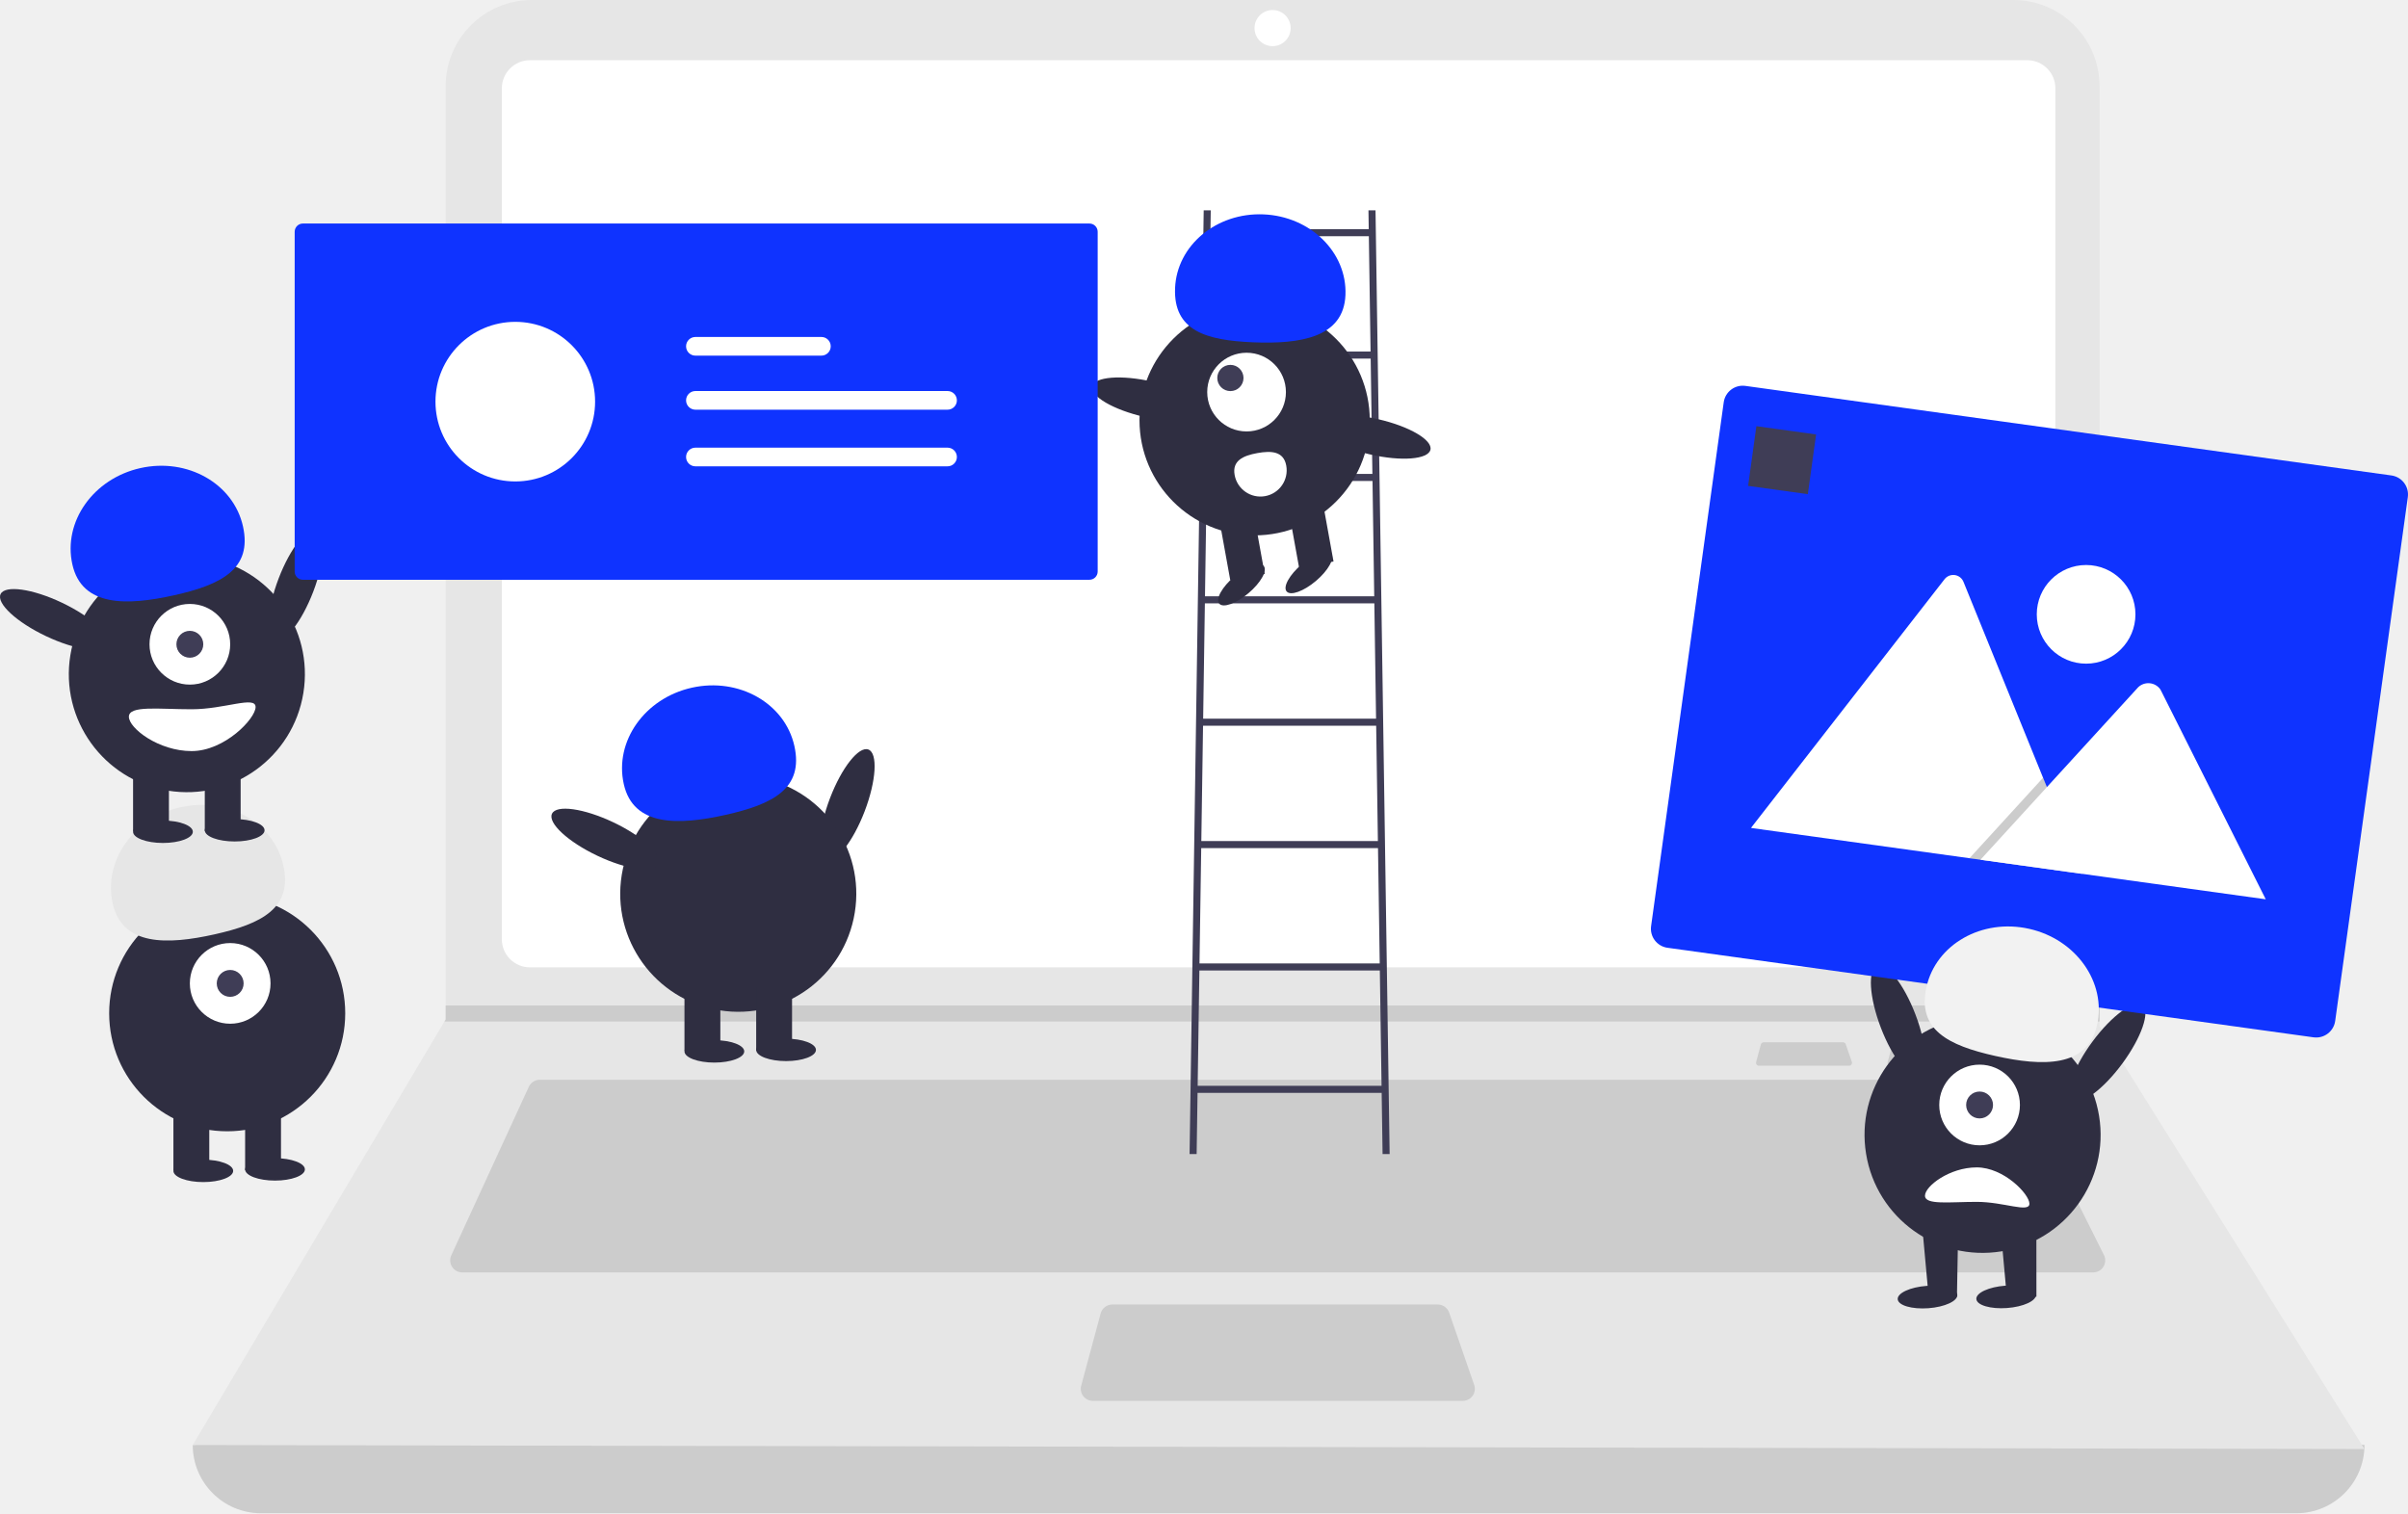
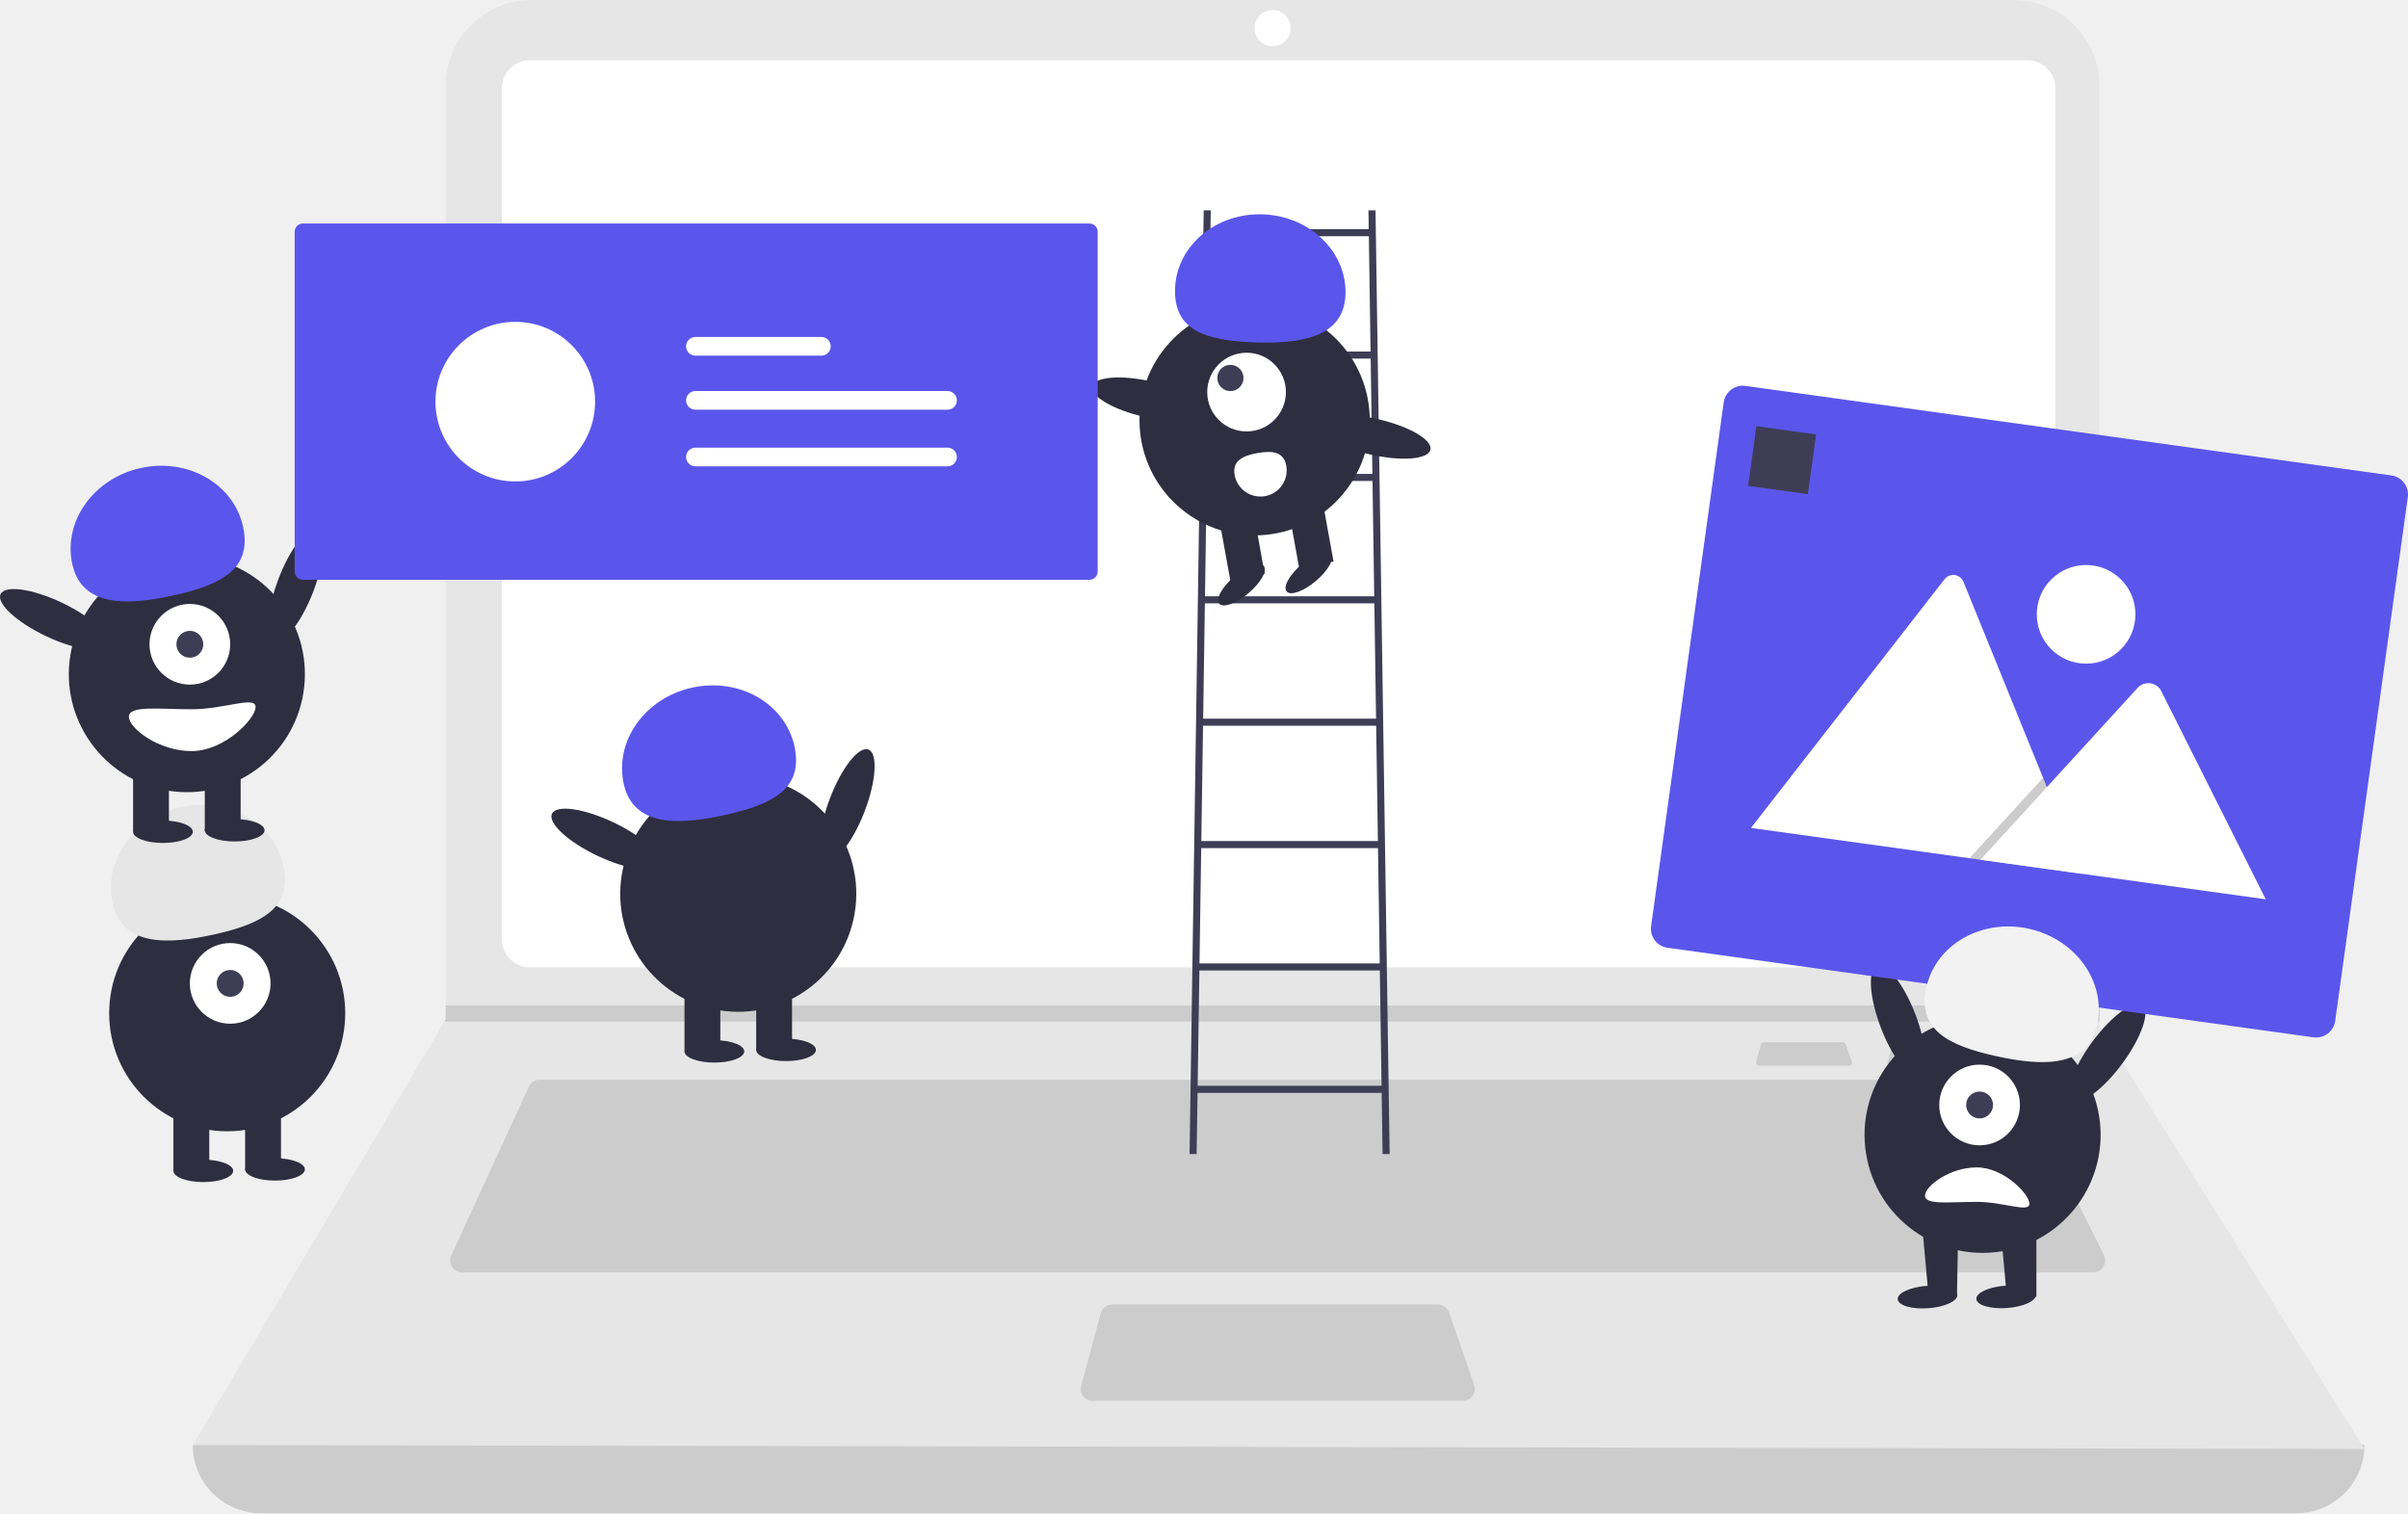
<svg xmlns="http://www.w3.org/2000/svg" id="f241e7b9-92bc-4a39-8e1f-dd6f59c49ece" data-name="Layer 1" width="878.64" height="552.215" viewBox="0 0 878.64 552.215">
  <path d="M998.543,726.107H255.909a24.901,24.901,0,0,1-24.901-24.901v0q403.807-46.93,792.435,0v0A24.901,24.901,0,0,1,998.543,726.107Z" transform="translate(-160.6798 -173.8927)" fill="#ccc" />
  <path d="M1023.444,702.671,231.008,701.206l91.84-154.532.439-.732V205.37a31.475,31.475,0,0,1,31.478-31.478H895.292a31.475,31.475,0,0,1,31.478,31.478v342.915Z" transform="translate(-160.6798 -173.8927)" fill="#e6e6e6" />
  <path d="M354.048,195.864a10.265,10.265,0,0,0-10.253,10.253V516.647a10.265,10.265,0,0,0,10.253,10.253H900.404a10.266,10.266,0,0,0,10.253-10.253V206.117a10.265,10.265,0,0,0-10.253-10.253Z" transform="translate(-160.6798 -173.8927)" fill="#fff" />
  <path d="M357.639,567.913a4.406,4.406,0,0,0-3.992,2.558l-28.299,61.52a4.394,4.394,0,0,0,3.992,6.231H924.45a4.394,4.394,0,0,0,3.929-6.36l-30.76-61.52a4.372,4.372,0,0,0-3.929-2.429Z" transform="translate(-160.6798 -173.8927)" fill="#ccc" />
  <circle cx="464.349" cy="10.253" r="6.591" fill="#fff" />
  <path d="M566.534,649.94a4.401,4.401,0,0,0-4.243,3.251l-7.099,26.366a4.394,4.394,0,0,0,4.243,5.537H694.433a4.393,4.393,0,0,0,4.151-5.832l-9.126-26.366a4.397,4.397,0,0,0-4.153-2.957Z" transform="translate(-160.6798 -173.8927)" fill="#ccc" />
  <polygon points="766.09 366.922 766.09 372.782 162.169 372.782 162.623 372.049 162.623 366.922 766.09 366.922" fill="#ccc" />
  <path d="M852.227,554.237a1.072,1.072,0,0,0-1.033.792l-1.729,6.42a1.07,1.07,0,0,0,1.033,1.348H883.372a1.07,1.07,0,0,0,1.011-1.42l-2.222-6.42a1.071,1.071,0,0,0-1.011-.72Z" transform="translate(-160.6798 -173.8927)" fill="#ccc" />
  <path d="M804.227,554.237a1.072,1.072,0,0,0-1.033.792l-1.729,6.42a1.07,1.07,0,0,0,1.033,1.348H835.372a1.07,1.07,0,0,0,1.011-1.42l-2.222-6.42a1.071,1.071,0,0,0-1.011-.72Z" transform="translate(-160.6798 -173.8927)" fill="#ccc" />
  <path d="M665.161,595.032h2.576l-5.153-344.388h-2.576l.103,6.871H602.364l.103-6.871h-2.576l-5.153,344.388h2.576l.334-22.329h67.179Zm-3.714-248.2H601.028l.63-42.082h59.16Zm.039,2.576.63,42.082h-61.756l.63-42.082Zm.668,44.659.63,42.082H599.691l.63-42.082Zm.668,44.659.63,42.082H599.023l.63-42.082Zm.668,44.659.63,42.082H598.355l.63-42.082ZM660.15,260.091l.63,42.082H601.696l.63-42.082ZM597.687,570.126l.63-42.082h65.842l.63,42.082Z" transform="translate(-160.6798 -173.8927)" fill="#3f3d56" />
  <circle cx="457.794" cy="153.358" r="42.012" fill="#2f2e41" />
  <rect x="632.562" y="357.238" width="12.763" height="22.867" transform="translate(-216.1336 -54.17899) rotate(-10.26106)" fill="#2f2e41" />
  <rect x="607.444" y="361.785" width="12.763" height="22.867" transform="translate(-217.3453 -58.58065) rotate(-10.26106)" fill="#2f2e41" />
  <ellipse cx="613.672" cy="387.298" rx="10.636" ry="3.989" transform="translate(-265.6056 314.4538) rotate(-40.26106)" fill="#2f2e41" />
  <ellipse cx="638.267" cy="382.846" rx="10.636" ry="3.989" transform="translate(-256.9018 329.2941) rotate(-40.26106)" fill="#2f2e41" />
  <circle cx="454.853" cy="143.081" r="14.359" fill="#fff" />
  <circle cx="448.952" cy="137.934" r="4.786" fill="#3f3d56" />
-   <path d="M651.616,281.545c.632-15.554-12.773-28.728-29.941-29.425s-31.597,11.346-32.229,26.9,11.302,19.087,28.47,19.785S650.984,297.099,651.616,281.545Z" transform="translate(-160.6798 -173.8927)" fill="#0f33ff" />
+   <path d="M651.616,281.545c.632-15.554-12.773-28.728-29.941-29.425s-31.597,11.346-32.229,26.9,11.302,19.087,28.47,19.785S650.984,297.099,651.616,281.545Z" transform="translate(-160.6798 -173.8927)" fill="#5a56eb" />
  <ellipse cx="579.682" cy="319.596" rx="6.594" ry="21.006" transform="translate(-22.02934 639.3272) rotate(-77.0899)" fill="#2f2e41" />
  <ellipse cx="662.15" cy="333.311" rx="6.594" ry="21.006" transform="translate(28.6462 730.3615) rotate(-77.0899)" fill="#2f2e41" />
  <path d="M630.013,343.807a9.572,9.572,0,1,1-18.835,3.429l-.003-.018c-.942-5.202,3.08-7.043,8.283-7.985S629.071,338.605,630.013,343.807Z" transform="translate(-160.6798 -173.8927)" fill="#fff" />
  <ellipse cx="469.866" cy="467.526" rx="21.534" ry="6.76" transform="translate(-295.2829 565.6119) rotate(-69.08217)" fill="#2f2e41" />
  <circle cx="430.059" cy="500.048" r="43.067" transform="translate(-293.1005 670.5622) rotate(-80.78252)" fill="#2f2e41" />
  <rect x="249.753" y="359.955" width="13.084" height="23.442" fill="#2f2e41" />
  <rect x="275.921" y="359.955" width="13.084" height="23.442" fill="#2f2e41" />
  <ellipse cx="260.656" cy="383.67" rx="10.903" ry="4.089" fill="#2f2e41" />
  <ellipse cx="286.824" cy="383.125" rx="10.903" ry="4.089" fill="#2f2e41" />
-   <path d="M388.282,459.997c-3.477-15.574,7.639-31.31,24.829-35.149s33.944,5.675,37.422,21.249-7.915,21.318-25.105,25.156S391.759,475.571,388.282,459.997Z" transform="translate(-160.6798 -173.8927)" fill="#0f33ff" />
+   <path d="M388.282,459.997c-3.477-15.574,7.639-31.31,24.829-35.149s33.944,5.675,37.422,21.249-7.915,21.318-25.105,25.156S391.759,475.571,388.282,459.997Z" transform="translate(-160.6798 -173.8927)" fill="#5a56eb" />
  <ellipse cx="381.55" cy="480.065" rx="6.76" ry="21.534" transform="translate(-376.387 445.1919) rotate(-64.62574)" fill="#2f2e41" />
  <circle cx="82.901" cy="369.763" r="43.067" fill="#2f2e41" />
  <rect x="63.275" y="403.563" width="13.084" height="23.442" fill="#2f2e41" />
  <rect x="89.443" y="403.563" width="13.084" height="23.442" fill="#2f2e41" />
  <ellipse cx="74.178" cy="427.277" rx="10.903" ry="4.089" fill="#2f2e41" />
  <ellipse cx="100.346" cy="426.732" rx="10.903" ry="4.089" fill="#2f2e41" />
  <circle cx="83.991" cy="358.86" r="14.719" fill="#fff" />
  <circle cx="83.991" cy="358.86" r="4.906" fill="#3f3d56" />
  <path d="M201.804,503.604c-3.477-15.574,7.639-31.31,24.829-35.149s33.944,5.675,37.422,21.249-7.915,21.318-25.105,25.156S205.281,519.178,201.804,503.604Z" transform="translate(-160.6798 -173.8927)" fill="#e6e6e6" />
  <ellipse cx="268.669" cy="387.383" rx="21.534" ry="6.76" transform="translate(-349.786 326.1453) rotate(-69.08217)" fill="#2f2e41" />
  <circle cx="228.861" cy="419.905" r="43.067" transform="translate(-382.9613 404.6576) rotate(-80.78252)" fill="#2f2e41" />
  <rect x="48.556" y="279.812" width="13.084" height="23.442" fill="#2f2e41" />
  <rect x="74.723" y="279.812" width="13.084" height="23.442" fill="#2f2e41" />
  <ellipse cx="59.459" cy="303.527" rx="10.903" ry="4.089" fill="#2f2e41" />
  <ellipse cx="85.627" cy="302.982" rx="10.903" ry="4.089" fill="#2f2e41" />
  <circle cx="69.272" cy="235.11" r="14.719" fill="#fff" />
  <circle cx="69.272" cy="235.11" r="4.906" fill="#3f3d56" />
-   <path d="M187.085,379.854c-3.477-15.574,7.639-31.31,24.829-35.149s33.944,5.675,37.422,21.249-7.915,21.318-25.105,25.156S190.562,395.428,187.085,379.854Z" transform="translate(-160.6798 -173.8927)" fill="#0f33ff" />
+   <path d="M187.085,379.854c-3.477-15.574,7.639-31.31,24.829-35.149s33.944,5.675,37.422,21.249-7.915,21.318-25.105,25.156S190.562,395.428,187.085,379.854Z" transform="translate(-160.6798 -173.8927)" fill="#5a56eb" />
  <ellipse cx="180.353" cy="399.922" rx="6.76" ry="21.534" transform="translate(-418.9539 217.6053) rotate(-64.62574)" fill="#2f2e41" />
  <path d="M207.707,435.442c0,4.215,10.853,12.539,22.897,12.539s23.335-11.867,23.335-16.082-11.292.818-23.335.818S207.707,431.227,207.707,435.442Z" transform="translate(-160.6798 -173.8927)" fill="#fff" />
-   <path d="M271.204,255.461a3.003,3.003,0,0,0-3,3v124a3.003,3.003,0,0,0,3,3h287a3.003,3.003,0,0,0,3-3v-124a3.003,3.003,0,0,0-3-3Z" transform="translate(-160.6798 -173.8927)" fill="#0f33ff" />
+   <path d="M271.204,255.461a3.003,3.003,0,0,0-3,3v124a3.003,3.003,0,0,0,3,3h287a3.003,3.003,0,0,0,3-3v-124a3.003,3.003,0,0,0-3-3Z" transform="translate(-160.6798 -173.8927)" fill="#5a56eb" />
  <circle cx="188.018" cy="146.569" r="29.121" fill="#fff" />
  <path id="b71acdfd-6a55-428e-917a-53f192cb0203" data-name="Path 40" d="M414.423,316.587a3.405,3.405,0,0,0,0,6.81h91.946a3.405,3.405,0,1,0,.112-6.81q-.056-.001-.112,0Z" transform="translate(-160.6798 -173.8927)" fill="#fff" />
  <path id="ad4fbcfa-41b0-45f9-a593-23b6dc3fe165" data-name="Path 40" d="M414.423,296.86a3.405,3.405,0,0,0,0,6.81H460.339a3.405,3.405,0,1,0,.112-6.81q-.056-.001-.112,0Z" transform="translate(-160.6798 -173.8927)" fill="#fff" />
  <path id="bce2a7cd-a325-424d-9b3a-f63d1dad5aba" data-name="Path 40" d="M414.423,337.253a3.405,3.405,0,0,0,0,6.81h91.946a3.405,3.405,0,1,0,.112-6.81q-.056-.001-.112,0Z" transform="translate(-160.6798 -173.8927)" fill="#fff" />
  <ellipse cx="853.282" cy="546.503" rx="6.76" ry="21.534" transform="translate(-299.5601 166.7718) rotate(-20.91783)" fill="#2f2e41" />
  <circle cx="884.09" cy="588.025" r="43.067" transform="translate(-243.4551 -24.68433) rotate(-9.21747)" fill="#2f2e41" />
  <polygon points="743.035 447.932 729.952 447.932 732.512 476.005 743.058 473.14 743.035 447.932" fill="#2f2e41" />
  <polygon points="714.512 448.005 701.428 448.005 703.988 476.078 714.058 473.14 714.512 448.005" fill="#2f2e41" />
  <ellipse cx="863.998" cy="647.212" rx="10.903" ry="4.089" transform="translate(-205.5736 -109.1681) rotate(-4.18164)" fill="#2f2e41" />
  <circle cx="722.319" cy="403.229" r="14.719" fill="#fff" />
  <circle cx="722.319" cy="403.229" r="4.906" fill="#3f3d56" />
  <ellipse cx="929.598" cy="558.041" rx="21.534" ry="6.76" transform="translate(-232.2512 800.3487) rotate(-53.5499)" fill="#2f2e41" />
  <path d="M863.077,610.231c0-3.474,8.945-10.334,18.871-10.334s19.232,9.78,19.232,13.254-9.307-.674-19.232-.674S863.077,613.705,863.077,610.231Z" transform="translate(-160.6798 -173.8927)" fill="#fff" />
-   <path d="M1004.857,552.434,769.111,519.753a7.008,7.008,0,0,1-5.972-7.895l26.502-191.172a7.008,7.008,0,0,1,7.895-5.972l235.746,32.681a7.008,7.008,0,0,1,5.972,7.895L1012.751,546.462A7.008,7.008,0,0,1,1004.857,552.434Z" transform="translate(-160.6798 -173.8927)" fill="#0f33ff" />
+   <path d="M1004.857,552.434,769.111,519.753a7.008,7.008,0,0,1-5.972-7.895l26.502-191.172a7.008,7.008,0,0,1,7.895-5.972l235.746,32.681a7.008,7.008,0,0,1,5.972,7.895L1012.751,546.462A7.008,7.008,0,0,1,1004.857,552.434Z" transform="translate(-160.6798 -173.8927)" fill="#5a56eb" />
  <path d="M920.402,492.772,800.048,476.088a2.477,2.477,0,0,1-.445-.098l70.591-90.706a4.024,4.024,0,0,1,6.938.962l29.029,71.462,1.391,3.42Z" transform="translate(-160.6798 -173.8927)" fill="#fff" />
  <polygon points="759.722 318.879 718.63 313.183 742.864 286.679 744.609 284.77 745.481 283.815 746.872 287.235 759.722 318.879" opacity="0.2" style="isolation:isolate" />
  <path d="M987.415,502.062,883.318,487.631l24.234-26.504,1.744-1.909,31.579-34.54a5.37,5.37,0,0,1,7.961.622,4.796,4.796,0,0,1,.313.524Z" transform="translate(-160.6798 -173.8927)" fill="#fff" />
  <circle cx="761.186" cy="224.184" r="18" fill="#fff" />
  <rect x="799.941" y="330.812" width="22" height="22" transform="matrix(0.99053, 0.13732, -0.13732, 0.99053, -106.062, -282.0096)" fill="#3f3d56" />
  <path d="M925.866,547.973c3.477-15.574-7.639-31.31-24.829-35.149s-33.944,5.675-37.422,21.249,7.915,21.318,25.105,25.156S922.389,563.547,925.866,547.973Z" transform="translate(-160.6798 -173.8927)" fill="#f2f2f2" />
  <ellipse cx="892.69" cy="647.142" rx="10.903" ry="4.089" transform="translate(-205.4922 -107.0761) rotate(-4.18164)" fill="#2f2e41" />
</svg>
